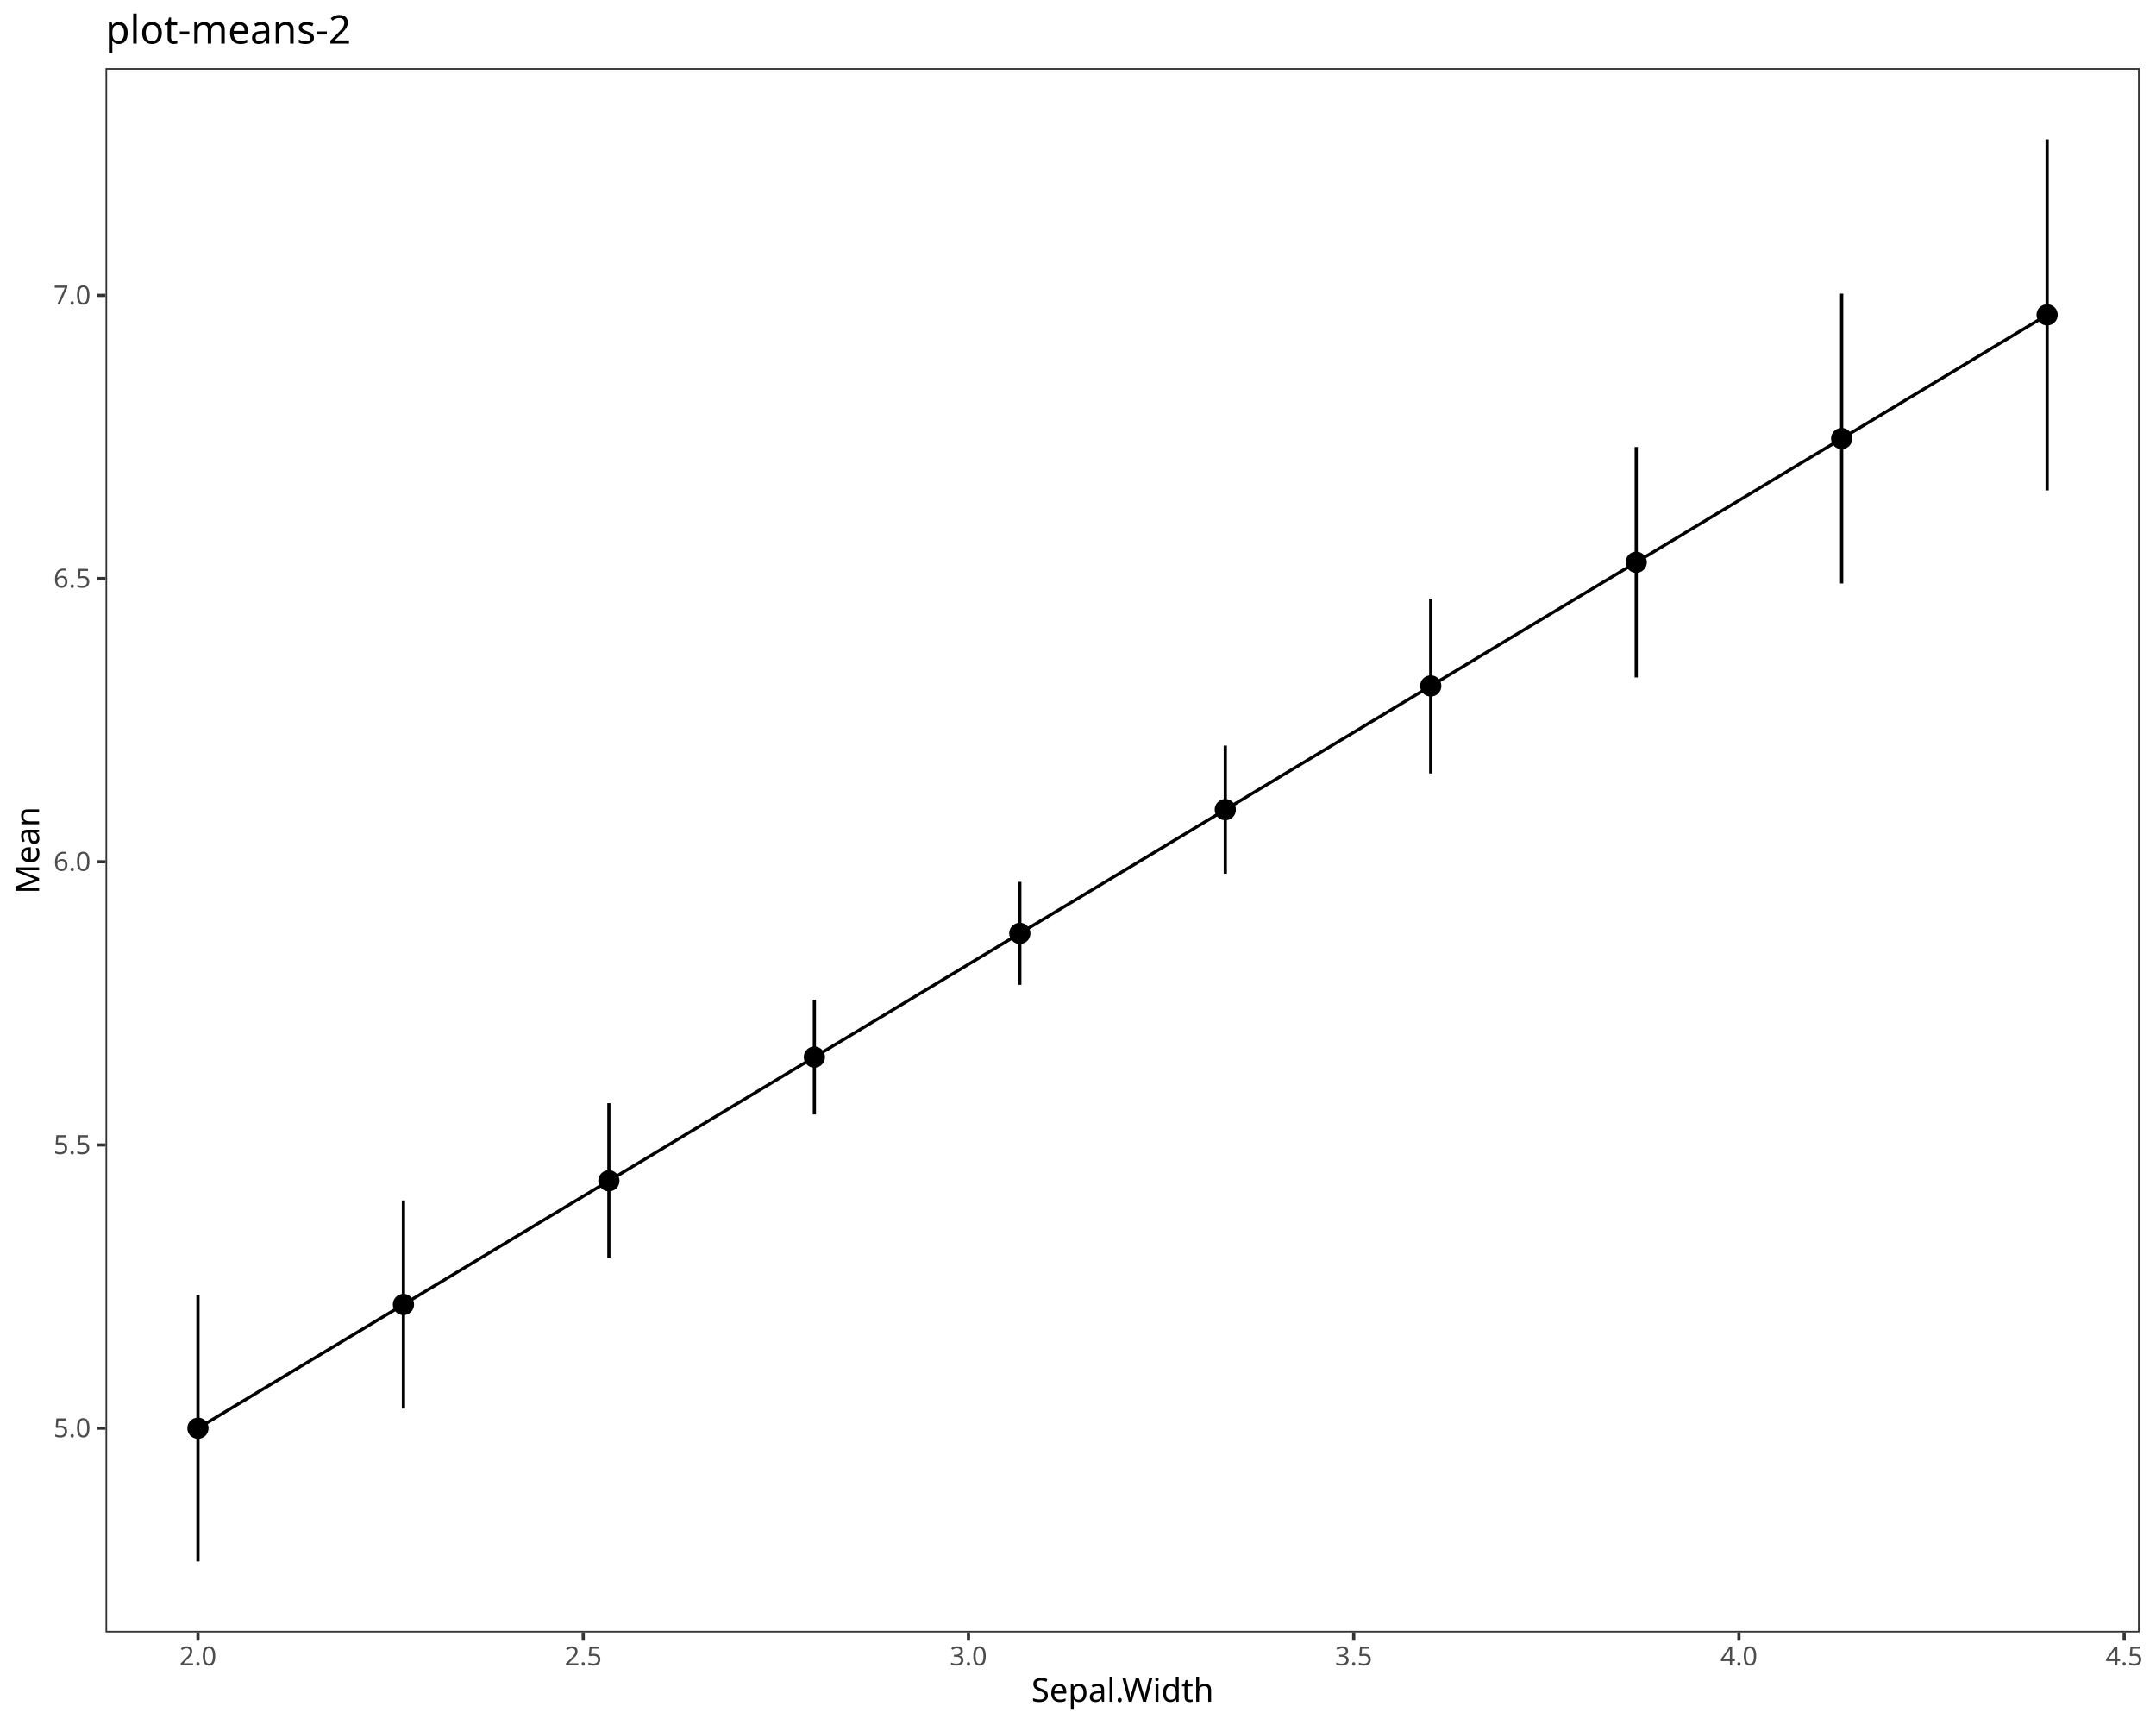
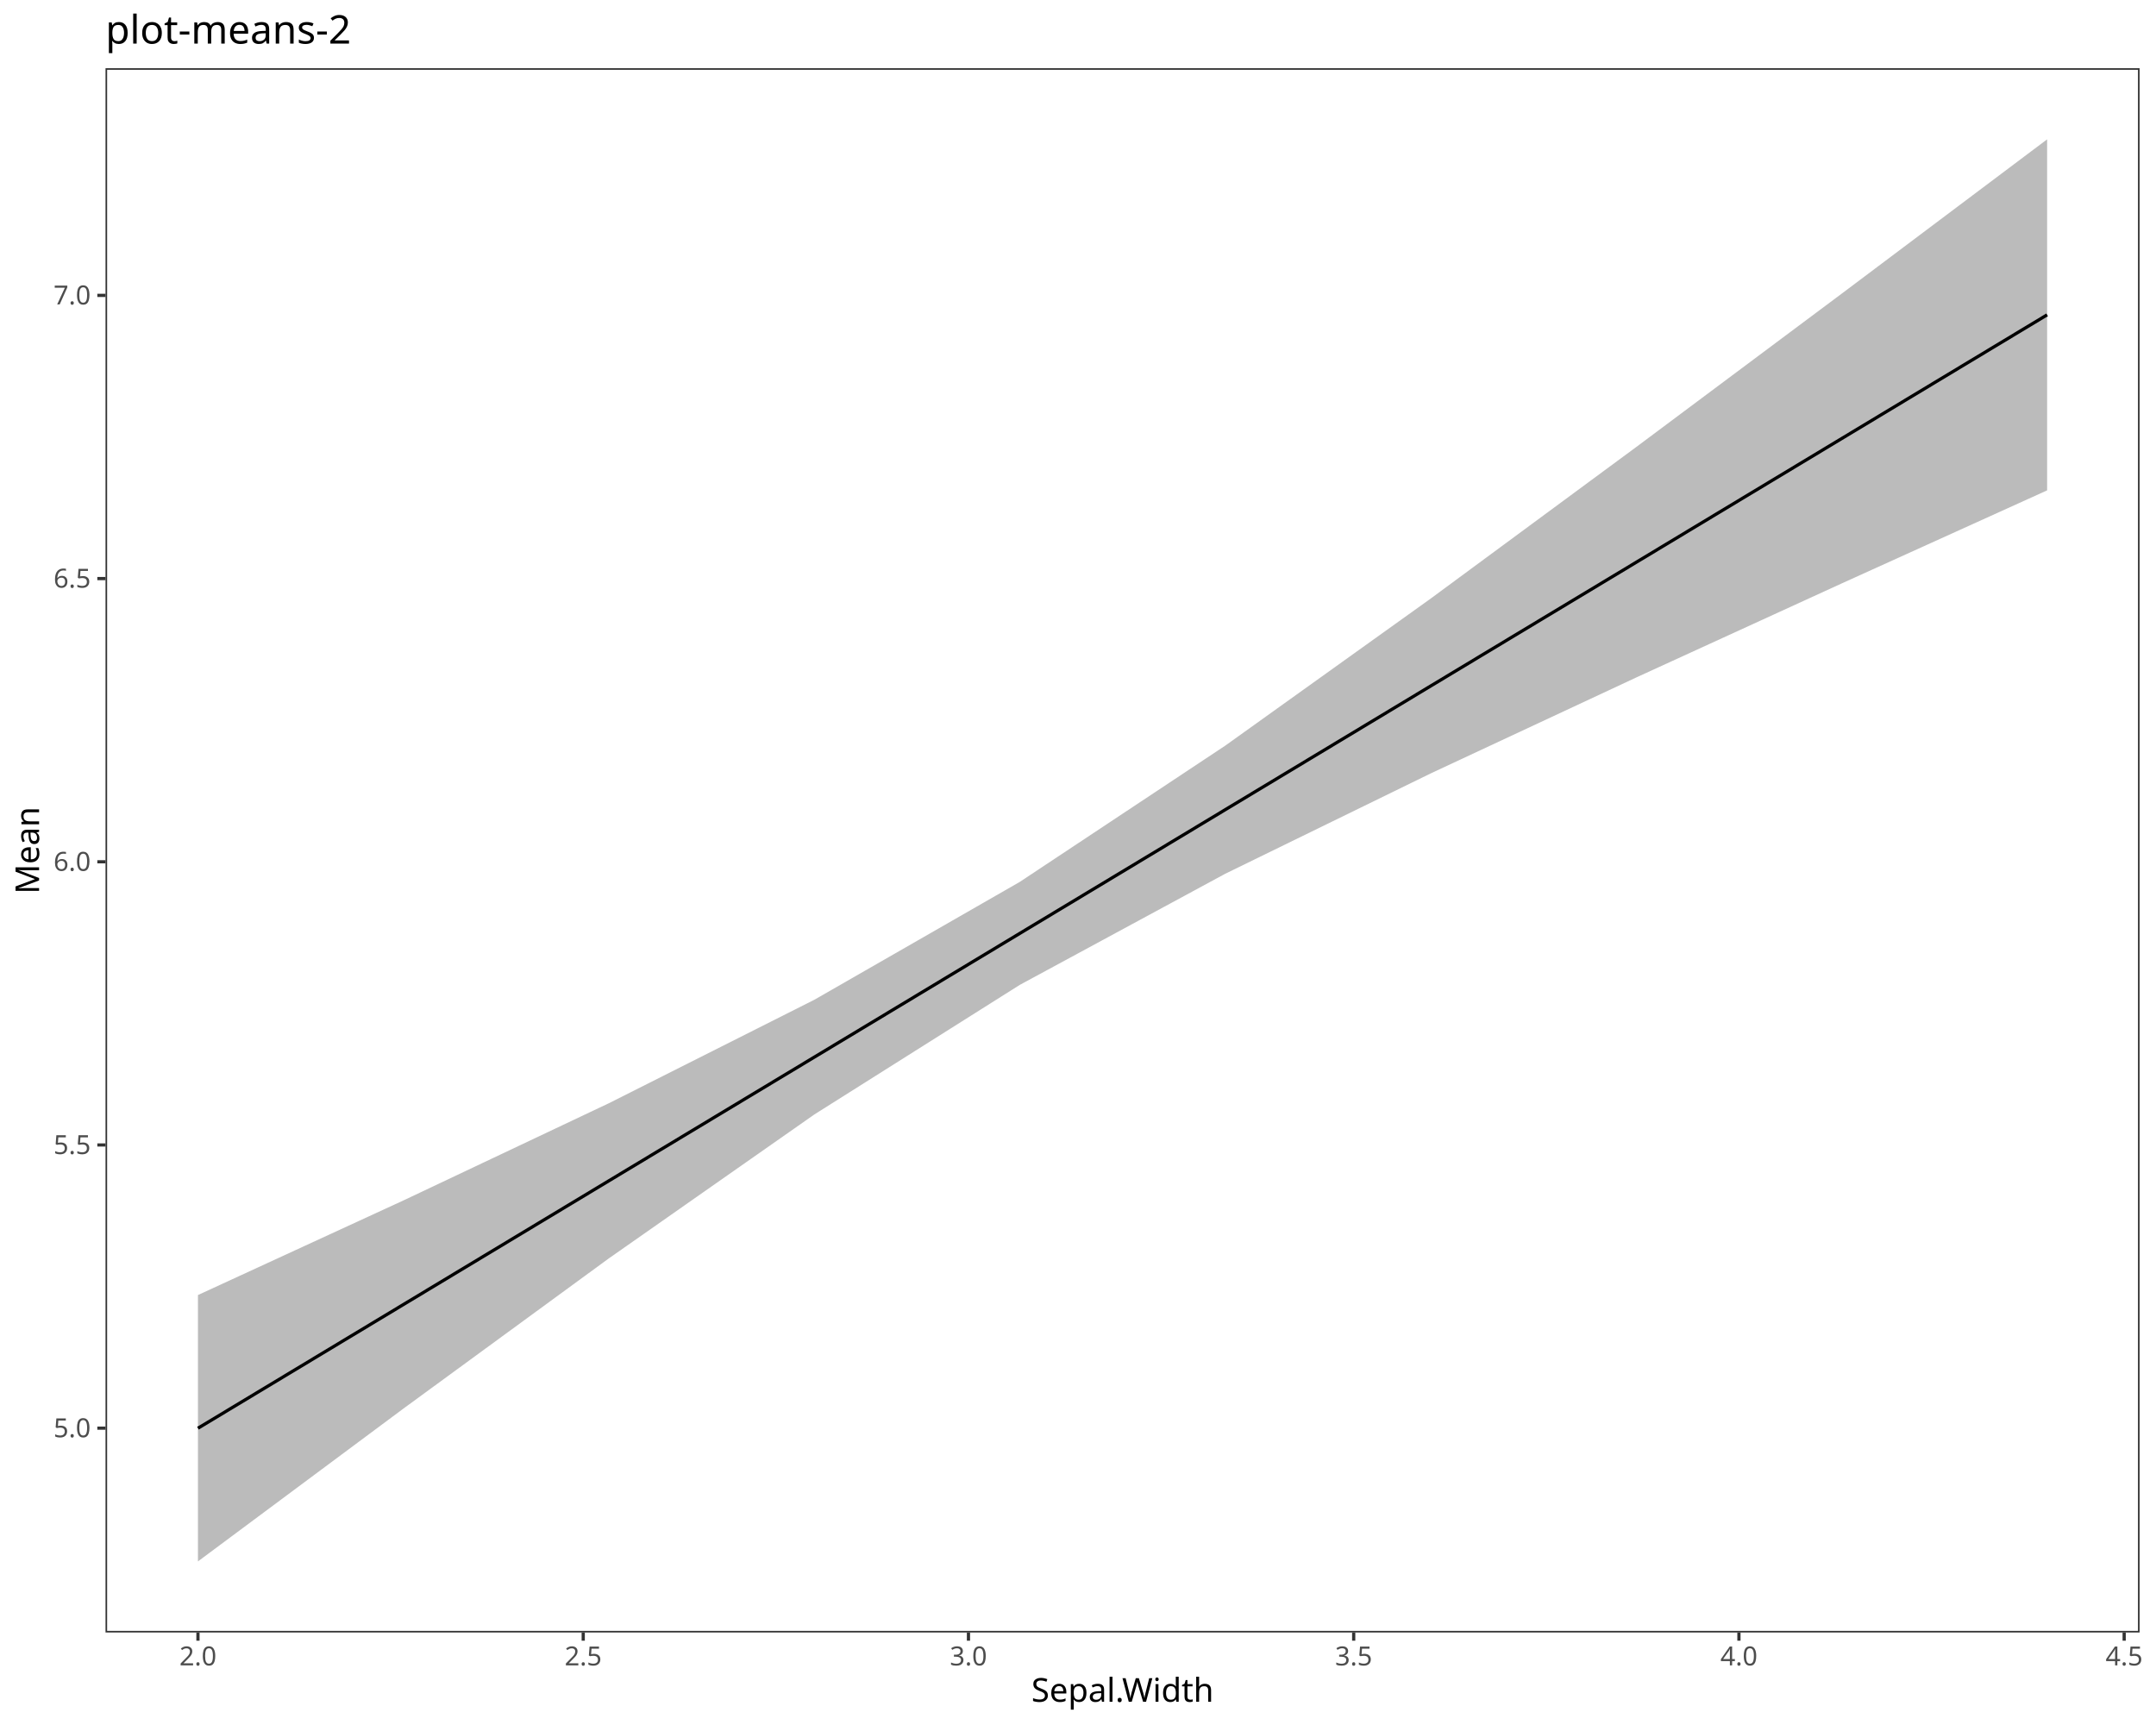
<svg xmlns="http://www.w3.org/2000/svg" class="svglite" data-engine-version="2.0" width="720.00pt" height="576.00pt" viewBox="0 0 720.00 576.00">
  <defs>
    <style type="text/css">
    .svglite line, .svglite polyline, .svglite polygon, .svglite path, .svglite rect, .svglite circle {
      fill: none;
      stroke: #000000;
      stroke-linecap: round;
      stroke-linejoin: round;
      stroke-miterlimit: 10.00;
    }
  </style>
  </defs>
  <rect width="100%" height="100%" style="stroke: none; fill: #FFFFFF;" />
  <defs>
    <clipPath id="cpMC4wMHw3MjAuMDB8MC4wMHw1NzYuMDA=">
      <rect x="0.00" y="0.00" width="720.00" height="576.00" />
    </clipPath>
  </defs>
  <g clip-path="url(#cpMC4wMHw3MjAuMDB8MC4wMHw1NzYuMDA=)">
    <rect x="0.00" y="0.00" width="720.00" height="576.00" style="stroke-width: 1.07; stroke: #FFFFFF; fill: #FFFFFF;" />
  </g>
  <defs>
    <clipPath id="cpMzUuMjR8NzE0LjUyfDIyLjc4fDU0NS4xMQ==">
      <rect x="35.24" y="22.78" width="679.28" height="522.33" />
    </clipPath>
  </defs>
  <g clip-path="url(#cpMzUuMjR8NzE0LjUyfDIyLjc4fDU0NS4xMQ==)">
    <rect x="35.24" y="22.78" width="679.28" height="522.33" style="stroke-width: 1.07; stroke: none; fill: #FFFFFF;" />
+     <polygon points="66.11,432.43 134.73,400.84 203.34,368.38 271.96,333.83 340.57,294.47 409.19,248.97 477.80,199.86 546.42,149.27 615.03,98.06 683.64,46.53 683.64,163.74 615.03,194.82 546.42,226.22 477.80,258.25 409.19,291.75 340.57,328.86 271.96,372.13 203.34,420.18 134.73,470.34 66.11,521.37 " style="stroke-width: 0.00; stroke: none; stroke-linecap: butt; fill: #333333; fill-opacity: 0.33;" />
+     <polyline points="66.11,432.43 134.73,400.84 203.34,368.38 271.96,333.83 340.57,294.47 409.19,248.97 477.80,199.86 546.42,149.27 615.03,98.06 683.64,46.53 " style="stroke-width: 1.07; stroke: none; stroke-linecap: butt;" />
+     <polyline points="683.64,163.74 615.03,194.82 546.42,226.22 477.80,258.25 409.19,291.75 340.57,328.86 271.96,372.13 203.34,420.18 134.73,470.34 66.11,521.37 " style="stroke-width: 1.07; stroke: none; stroke-linecap: butt;" />
    <polyline points="66.11,476.90 134.73,435.59 203.34,394.28 271.96,352.98 340.57,311.67 409.19,270.36 477.80,229.05 546.42,187.75 615.03,146.44 683.64,105.13 " style="stroke-width: 1.07; stroke-linecap: butt;" />
-     <line x1="66.11" y1="521.37" x2="66.11" y2="432.43" style="stroke-width: 1.07; stroke-linecap: butt;" />
-     <line x1="134.73" y1="470.34" x2="134.73" y2="400.84" style="stroke-width: 1.07; stroke-linecap: butt;" />
-     <line x1="203.34" y1="420.18" x2="203.34" y2="368.38" style="stroke-width: 1.07; stroke-linecap: butt;" />
-     <line x1="271.96" y1="372.13" x2="271.96" y2="333.83" style="stroke-width: 1.07; stroke-linecap: butt;" />
-     <line x1="340.57" y1="328.86" x2="340.57" y2="294.47" style="stroke-width: 1.07; stroke-linecap: butt;" />
-     <line x1="409.19" y1="291.75" x2="409.19" y2="248.97" style="stroke-width: 1.07; stroke-linecap: butt;" />
-     <line x1="477.80" y1="258.25" x2="477.80" y2="199.86" style="stroke-width: 1.07; stroke-linecap: butt;" />
-     <line x1="546.42" y1="226.22" x2="546.42" y2="149.27" style="stroke-width: 1.07; stroke-linecap: butt;" />
-     <line x1="615.03" y1="194.82" x2="615.03" y2="98.06" style="stroke-width: 1.07; stroke-linecap: butt;" />
-     <line x1="683.64" y1="163.74" x2="683.64" y2="46.53" style="stroke-width: 1.07; stroke-linecap: butt;" />
-     <circle cx="66.11" cy="476.90" r="2.84" style="stroke-width: 1.42; fill: #000000;" />
-     <circle cx="134.73" cy="435.59" r="2.84" style="stroke-width: 1.42; fill: #000000;" />
-     <circle cx="203.34" cy="394.28" r="2.84" style="stroke-width: 1.42; fill: #000000;" />
-     <circle cx="271.96" cy="352.98" r="2.84" style="stroke-width: 1.42; fill: #000000;" />
-     <circle cx="340.57" cy="311.67" r="2.84" style="stroke-width: 1.42; fill: #000000;" />
-     <circle cx="409.19" cy="270.36" r="2.84" style="stroke-width: 1.42; fill: #000000;" />
-     <circle cx="477.80" cy="229.05" r="2.84" style="stroke-width: 1.42; fill: #000000;" />
-     <circle cx="546.42" cy="187.75" r="2.84" style="stroke-width: 1.42; fill: #000000;" />
-     <circle cx="615.03" cy="146.44" r="2.84" style="stroke-width: 1.42; fill: #000000;" />
-     <circle cx="683.64" cy="105.13" r="2.84" style="stroke-width: 1.42; fill: #000000;" />
    <rect x="35.24" y="22.78" width="679.28" height="522.33" style="stroke-width: 1.07; stroke: #333333;" />
  </g>
  <g clip-path="url(#cpMC4wMHw3MjAuMDB8MC4wMHw1NzYuMDA=)">
    <text x="30.31" y="479.91" text-anchor="end" style="font-size: 8.80px; fill: #4D4D4D; font-family: sans;" textLength="12.23px" lengthAdjust="spacingAndGlyphs">5.0</text>
    <text x="30.31" y="385.35" text-anchor="end" style="font-size: 8.80px; fill: #4D4D4D; font-family: sans;" textLength="12.23px" lengthAdjust="spacingAndGlyphs">5.5</text>
    <text x="30.31" y="290.78" text-anchor="end" style="font-size: 8.80px; fill: #4D4D4D; font-family: sans;" textLength="12.23px" lengthAdjust="spacingAndGlyphs">6.0</text>
    <text x="30.31" y="196.22" text-anchor="end" style="font-size: 8.80px; fill: #4D4D4D; font-family: sans;" textLength="12.23px" lengthAdjust="spacingAndGlyphs">6.5</text>
    <text x="30.31" y="101.65" text-anchor="end" style="font-size: 8.80px; fill: #4D4D4D; font-family: sans;" textLength="12.23px" lengthAdjust="spacingAndGlyphs">7.0</text>
    <polyline points="32.50,476.88 35.24,476.88 " style="stroke-width: 1.07; stroke: #333333; stroke-linecap: butt;" />
    <polyline points="32.50,382.32 35.24,382.32 " style="stroke-width: 1.07; stroke: #333333; stroke-linecap: butt;" />
    <polyline points="32.50,287.76 35.24,287.76 " style="stroke-width: 1.07; stroke: #333333; stroke-linecap: butt;" />
    <polyline points="32.50,193.19 35.24,193.19 " style="stroke-width: 1.07; stroke: #333333; stroke-linecap: butt;" />
    <polyline points="32.50,98.63 35.24,98.63 " style="stroke-width: 1.07; stroke: #333333; stroke-linecap: butt;" />
    <polyline points="66.11,547.85 66.11,545.11 " style="stroke-width: 1.07; stroke: #333333; stroke-linecap: butt;" />
    <polyline points="194.77,547.85 194.77,545.11 " style="stroke-width: 1.07; stroke: #333333; stroke-linecap: butt;" />
    <polyline points="323.42,547.85 323.42,545.11 " style="stroke-width: 1.07; stroke: #333333; stroke-linecap: butt;" />
    <polyline points="452.07,547.85 452.07,545.11 " style="stroke-width: 1.07; stroke: #333333; stroke-linecap: butt;" />
    <polyline points="580.72,547.85 580.72,545.11 " style="stroke-width: 1.07; stroke: #333333; stroke-linecap: butt;" />
    <polyline points="709.37,547.85 709.37,545.11 " style="stroke-width: 1.07; stroke: #333333; stroke-linecap: butt;" />
    <text x="66.11" y="556.10" text-anchor="middle" style="font-size: 8.80px; fill: #4D4D4D; font-family: sans;" textLength="12.23px" lengthAdjust="spacingAndGlyphs">2.0</text>
    <text x="194.77" y="556.10" text-anchor="middle" style="font-size: 8.80px; fill: #4D4D4D; font-family: sans;" textLength="12.23px" lengthAdjust="spacingAndGlyphs">2.5</text>
    <text x="323.42" y="556.10" text-anchor="middle" style="font-size: 8.80px; fill: #4D4D4D; font-family: sans;" textLength="12.23px" lengthAdjust="spacingAndGlyphs">3.0</text>
    <text x="452.07" y="556.10" text-anchor="middle" style="font-size: 8.80px; fill: #4D4D4D; font-family: sans;" textLength="12.23px" lengthAdjust="spacingAndGlyphs">3.5</text>
    <text x="580.72" y="556.10" text-anchor="middle" style="font-size: 8.80px; fill: #4D4D4D; font-family: sans;" textLength="12.23px" lengthAdjust="spacingAndGlyphs">4.0</text>
    <text x="709.37" y="556.10" text-anchor="middle" style="font-size: 8.80px; fill: #4D4D4D; font-family: sans;" textLength="12.23px" lengthAdjust="spacingAndGlyphs">4.5</text>
    <text x="374.88" y="568.24" text-anchor="middle" style="font-size: 11.00px; font-family: sans;" textLength="59.31px" lengthAdjust="spacingAndGlyphs">Sepal.Width</text>
    <text transform="translate(13.05,283.95) rotate(-90)" text-anchor="middle" style="font-size: 11.00px; font-family: sans;" textLength="27.52px" lengthAdjust="spacingAndGlyphs">Mean</text>
    <text x="35.24" y="14.56" style="font-size: 13.20px; font-family: sans;" textLength="77.05px" lengthAdjust="spacingAndGlyphs">plot-means-2</text>
  </g>
</svg>
